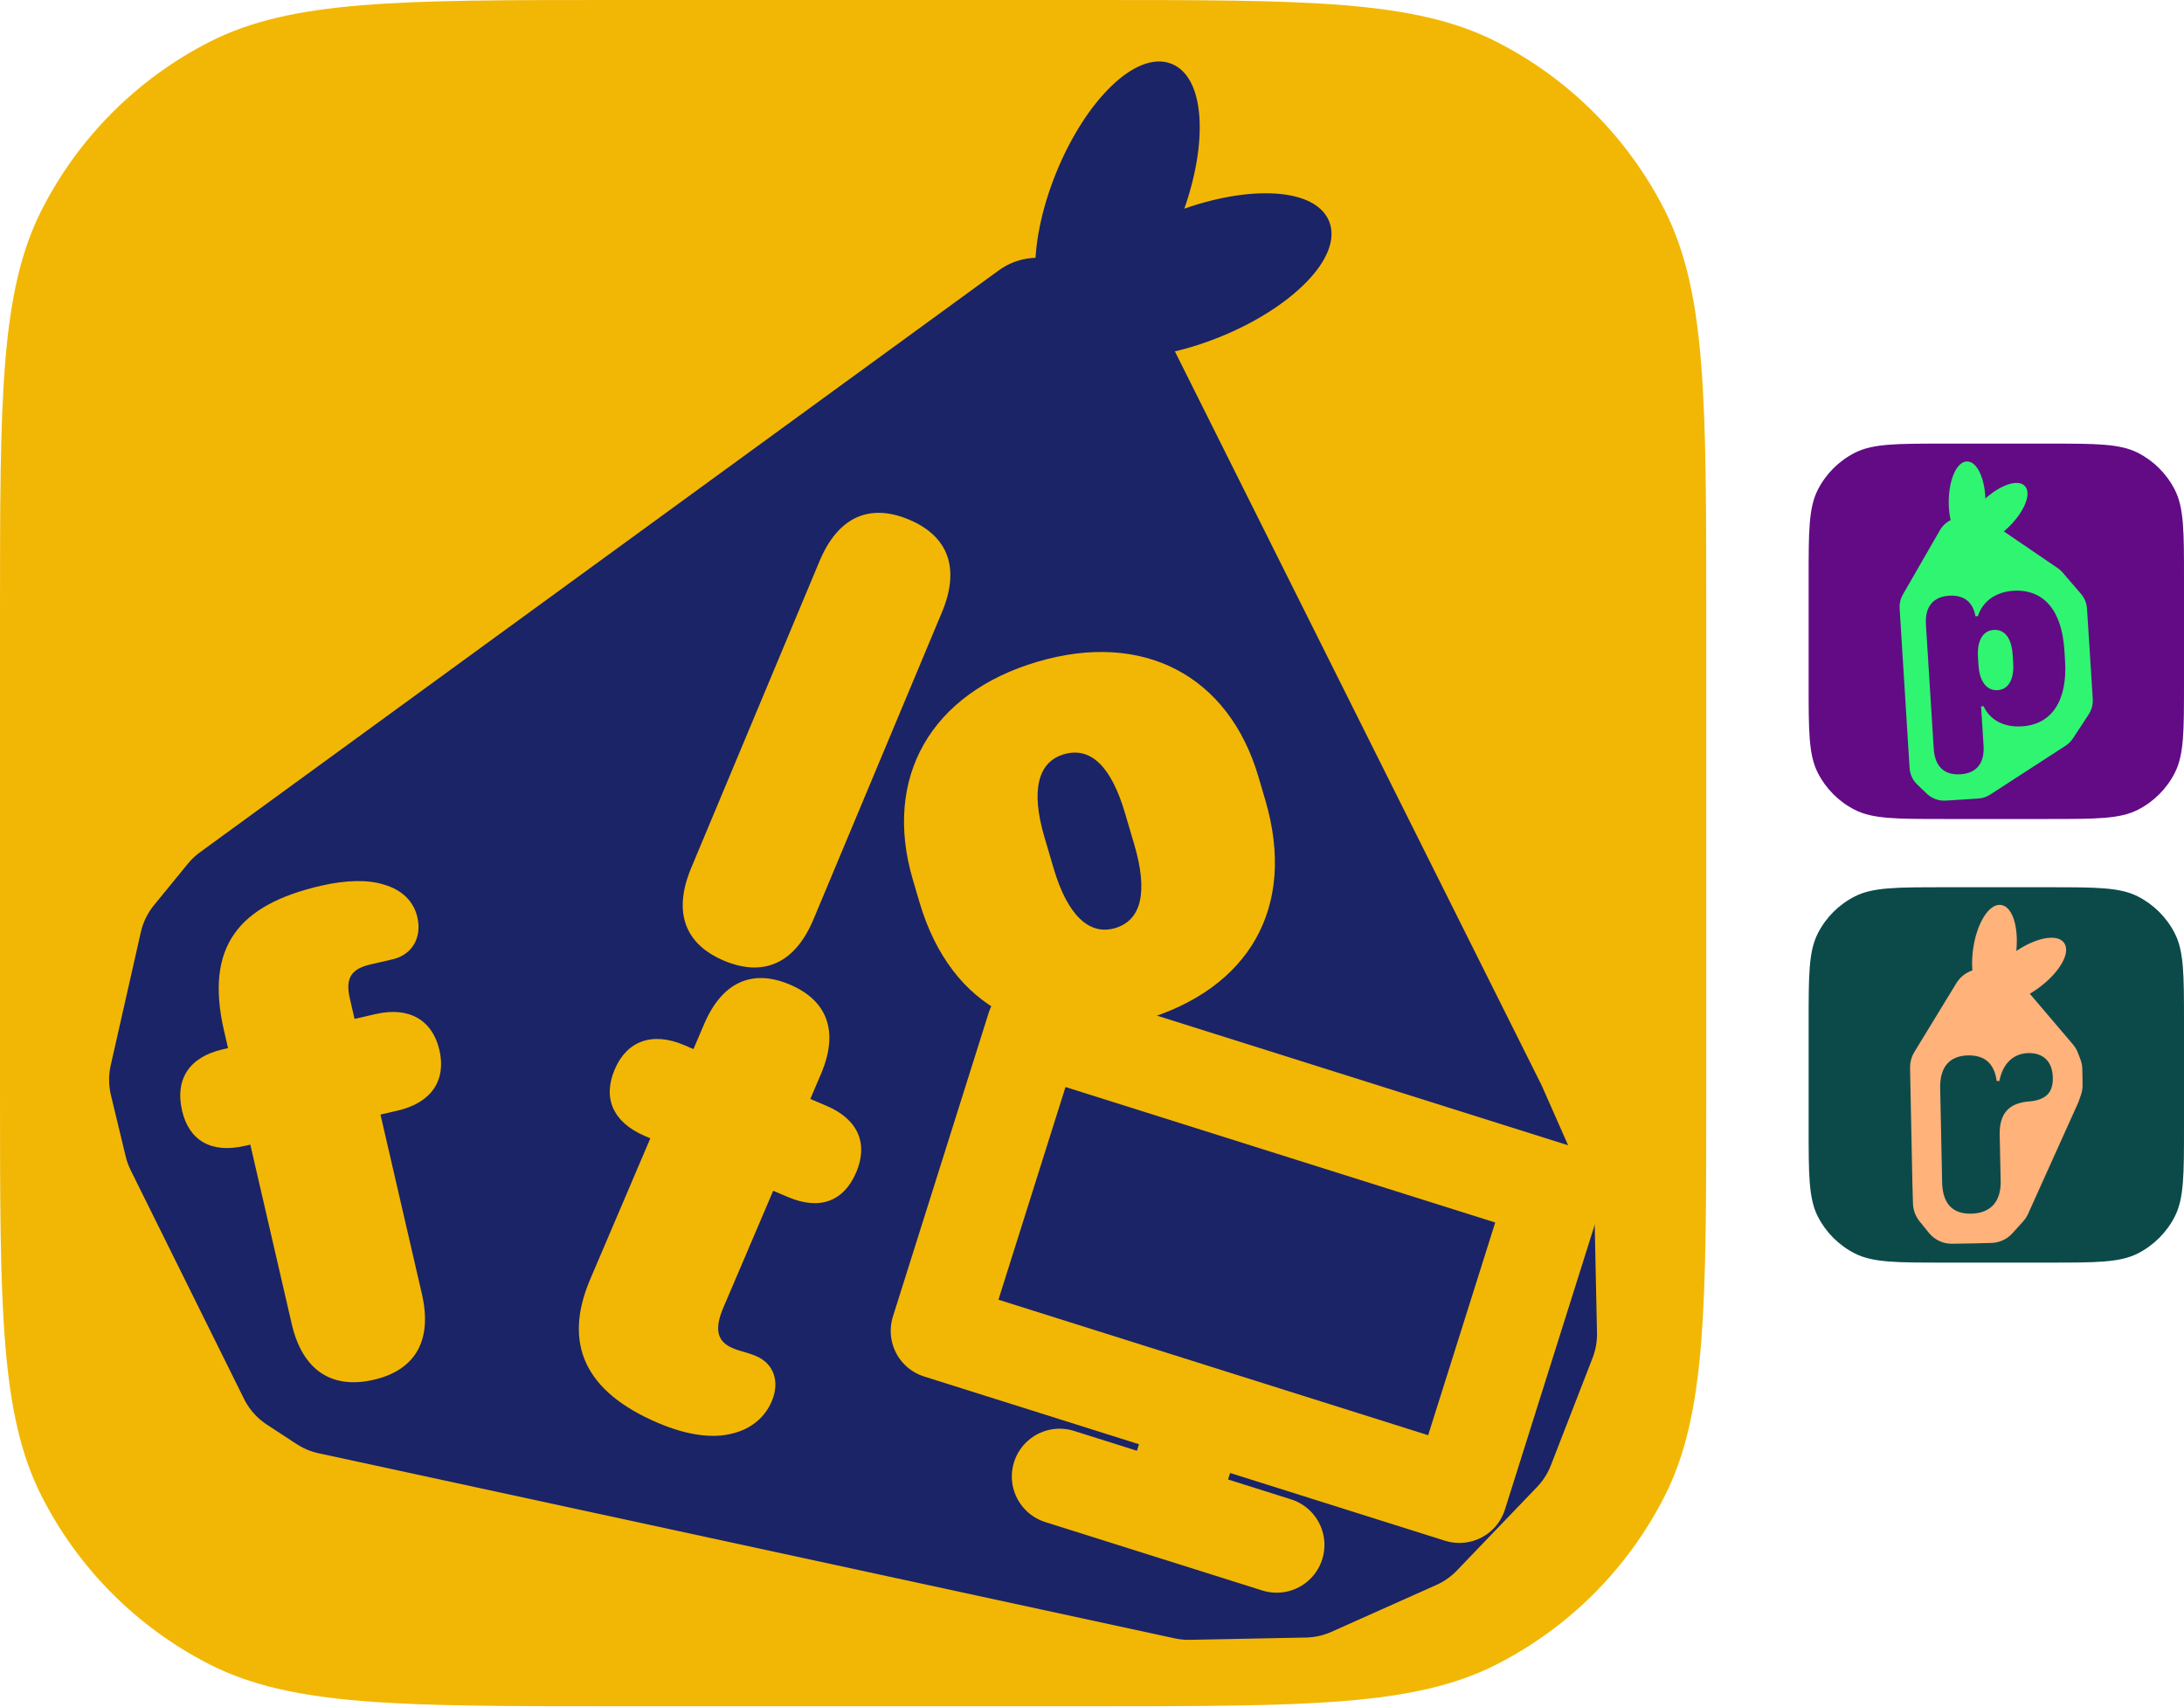
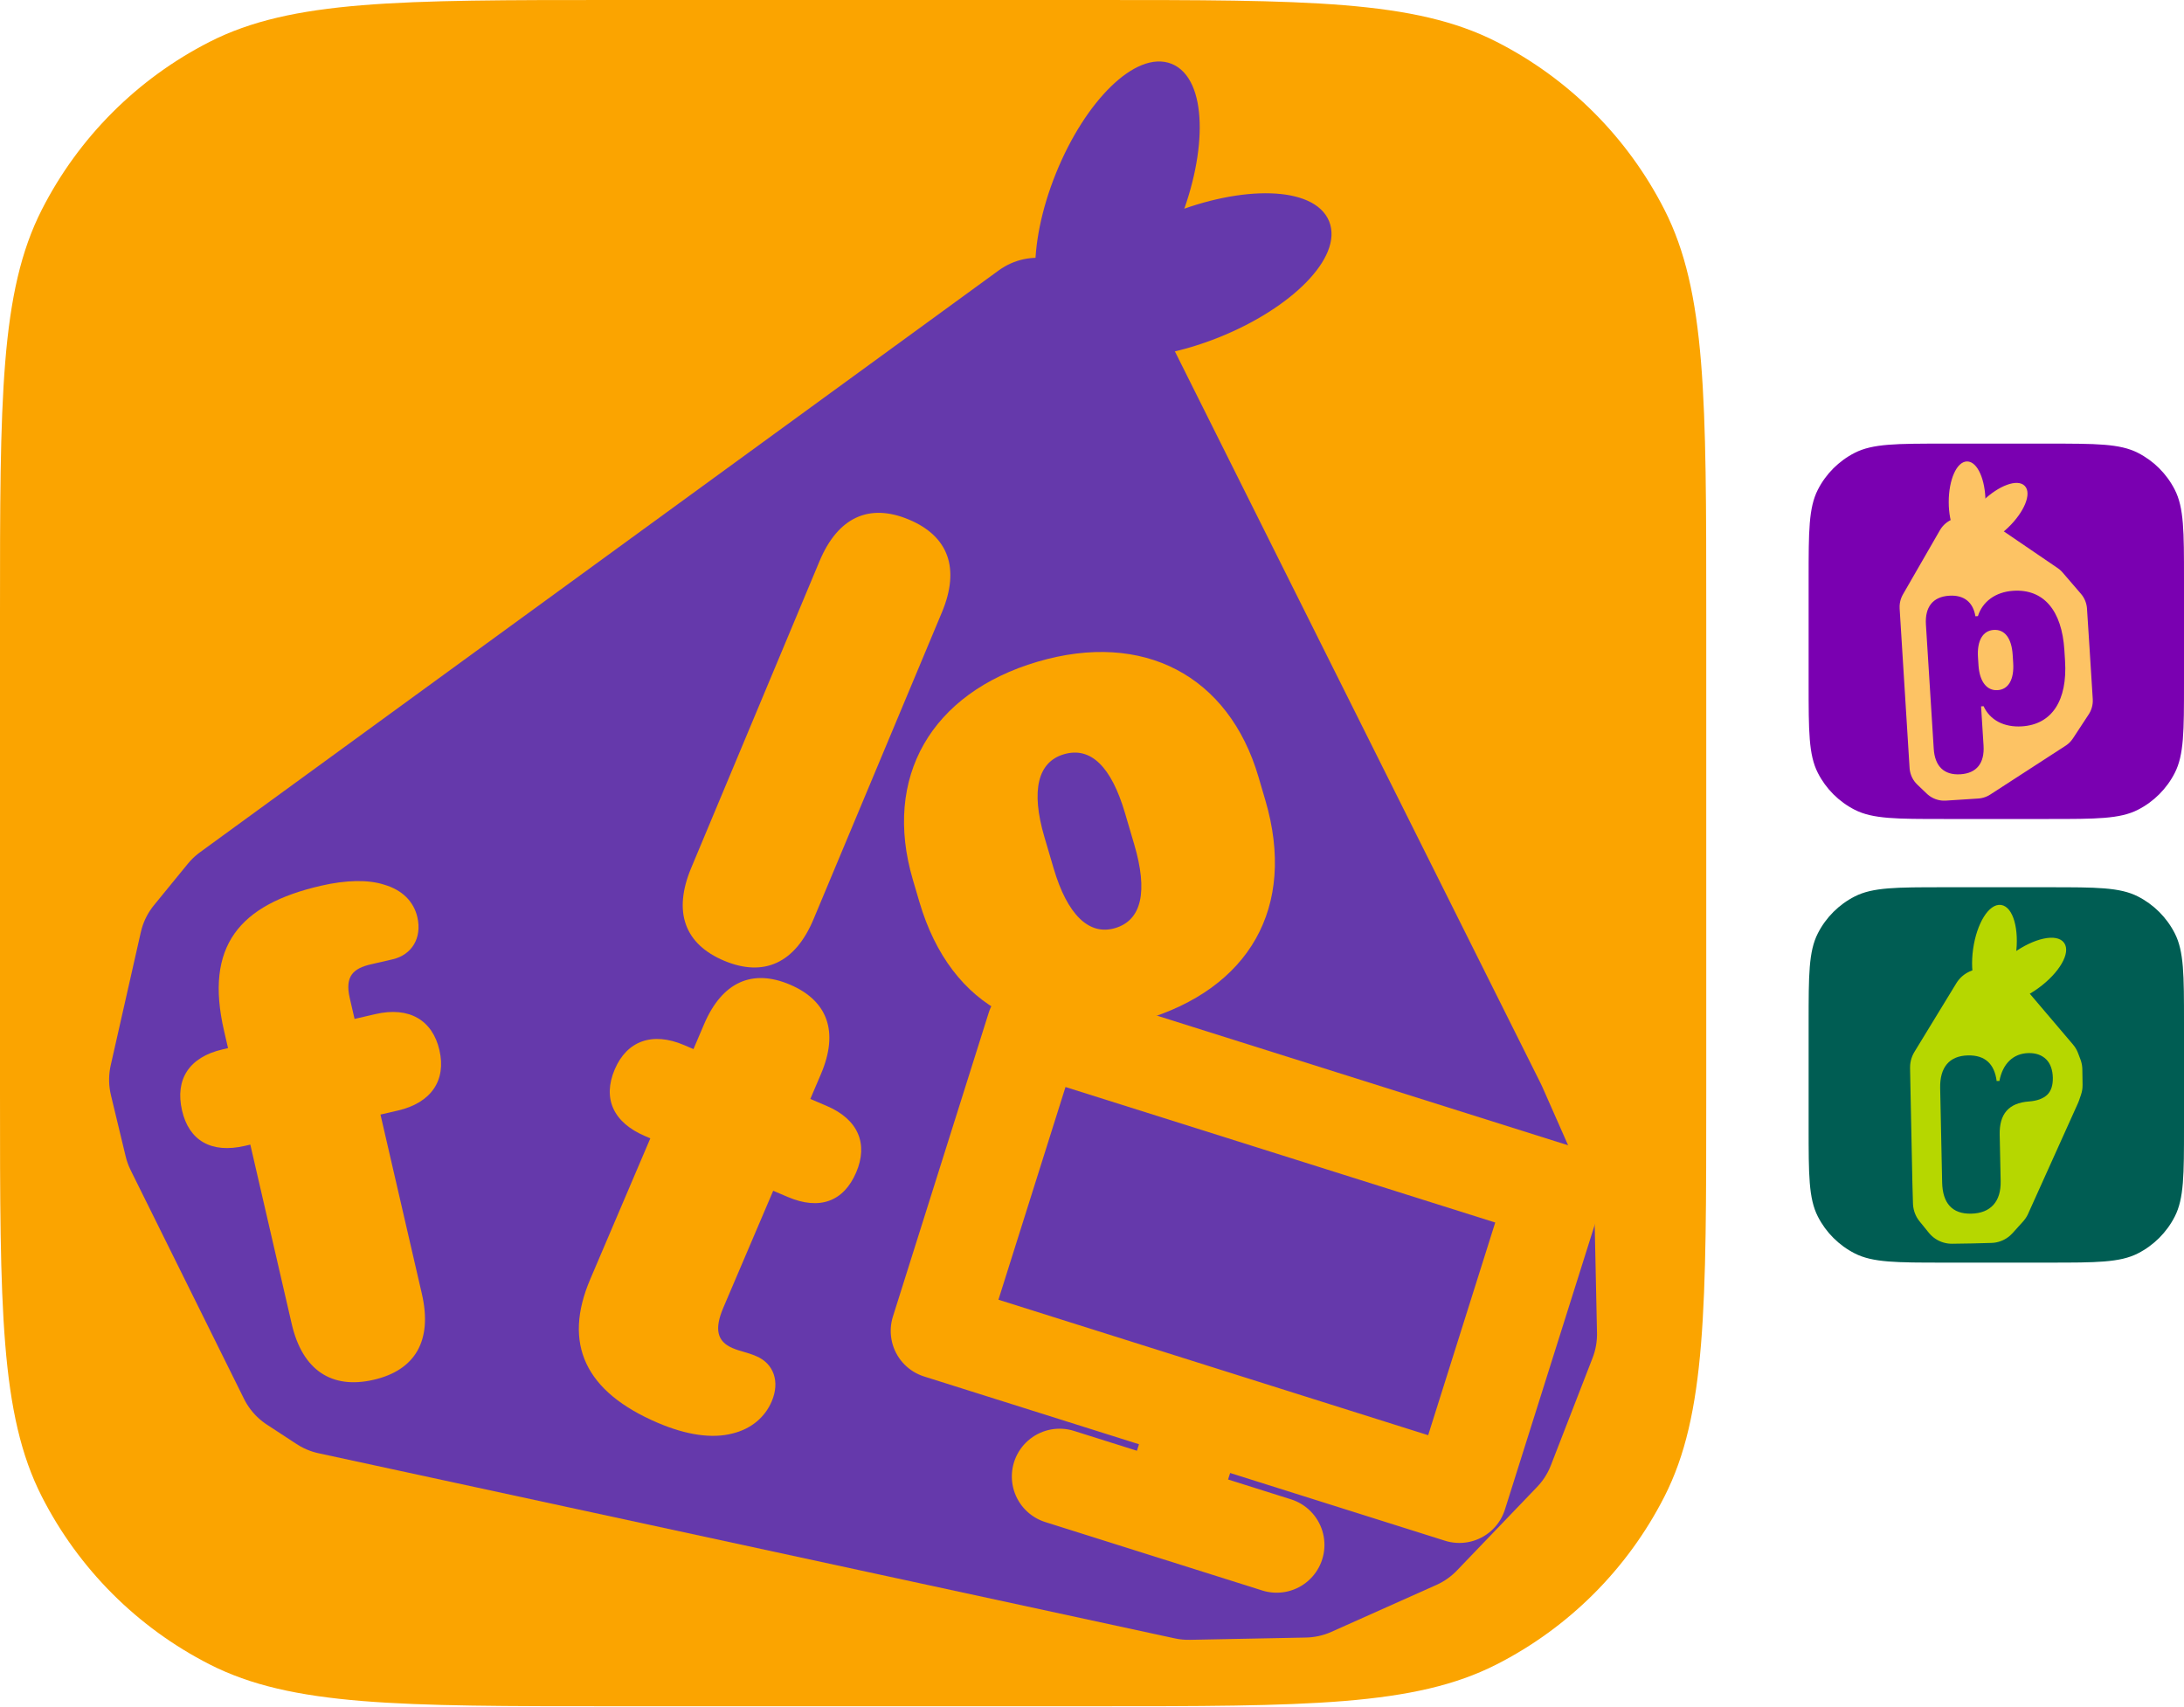
<svg xmlns="http://www.w3.org/2000/svg" viewBox="0 0 256 200" width="256" height="200">
-   <path d="M327.68 0c64.518 0 96.777 0 121.42 12.556a115.2 115.2 0 0 1 50.344 50.344c12.556 24.643 12.556 56.902 12.556 121.42L512 327.68c0 64.518 0 96.777 -12.556 121.42a115.2 115.2 0 0 1 -50.344 50.344c-24.643 12.556 -56.902 12.556 -121.42 12.556L184.32 512c-64.518 0 -96.777 0 -121.42 -12.556a115.2 115.2 0 0 1 -50.344 -50.344c-12.556 -24.643 -12.556 -56.902 -12.556 -121.42L0 184.32c0 -64.518 0 -96.777 12.556 -121.42a115.2 115.2 0 0 1 50.344 -50.344c24.643 -12.556 56.902 -12.556 121.42 -12.556Z" transform="scale(0.390625)" fill="#F2B705" />
+   <path d="M327.68 0c64.518 0 96.777 0 121.42 12.556a115.2 115.2 0 0 1 50.344 50.344c12.556 24.643 12.556 56.902 12.556 121.42L512 327.68c0 64.518 0 96.777 -12.556 121.42a115.2 115.2 0 0 1 -50.344 50.344c-24.643 12.556 -56.902 12.556 -121.42 12.556L184.32 512c-64.518 0 -96.777 0 -121.42 -12.556a115.2 115.2 0 0 1 -50.344 -50.344c-12.556 -24.643 -12.556 -56.902 -12.556 -121.42L0 184.32c0 -64.518 0 -96.777 12.556 -121.42a115.2 115.2 0 0 1 50.344 -50.344c24.643 -12.556 56.902 -12.556 121.42 -12.556Z" transform="scale(0.390625)" fill="#fba400" />
  <g transform="translate(8.9 -22.2) scale(1.095) rotate(10 100 110)">
-     <g opacity="1" fill="#1B2466" stroke="#1B2466">
+     <g opacity="1" fill="#6539ab" stroke="#6539ab">
      <path d="M16.4 151.0 L17.1 136.4 L19.9 131.4 L93.3 55.2 L99.3 55.2 L154.9 130.2 L161.8 140.5 L164.2 152.6 L161.8 164.7 L154.9 175.0 L144.7 181.9 L132.5 184.3 L38.8 180.7 L35.3 179.2 L19.1 157.2 Z" stroke-width="14" stroke-linejoin="round" />
      <ellipse cx="96.3" cy="40.2" rx="6.6" ry="15.0" transform="rotate(12 96.3 55.2)" />
      <ellipse cx="96.3" cy="40.2" rx="6.6" ry="15.0" transform="rotate(58 96.3 55.2)" />
      <ellipse cx="96.3" cy="55.2" rx="9.0" ry="7.0" />
    </g>
-     <path d="M-24 -16 L24 -16 L24 12 L-24 12 Z M0 12 L0 21 M-10 21 L10 21" transform="translate(132.5 152.6) rotate(7.5) scale(1.218)" fill="none" stroke="#F2B705" stroke-width="8.4" stroke-linejoin="round" stroke-linecap="round" />
-     <g fill="#F2B705">
+     <path d="M-24 -16 L24 -16 L24 12 L-24 12 Z M0 12 L0 21 M-10 21 L10 21" transform="translate(132.5 152.6) rotate(7.5) scale(1.218)" fill="none" stroke="#fba400" stroke-width="8.4" stroke-linejoin="round" stroke-linecap="round" />
+     <g fill="#fba400">
      <path d="M6 11.1V-8.6H7.9C11.6 -8.6 13.7 -10.6 13.7 -13.9C13.7 -17.2 11.6 -19.2 7.9 -19.2H5.6V-21.5C5.6 -23.9 6.7 -24.5 8.6 -24.5C9.4 -24.5 10.2 -24.5 11 -24.5C13.1 -24.5 14.6 -26 14.6 -28.3C14.6 -30 13.7 -31.5 11.9 -32.5C10.4 -33.4 8.1 -33.9 5.3 -33.9C-3.7 -33.9 -8.3 -30.4 -8.3 -21.1V-19.2H-8.9C-12.6 -19.2 -14.6 -17.2 -14.6 -13.8C-14.6 -10.5 -12.6 -8.6 -8.9 -8.6H-8.3V11.1C-8.3 16.2 -5.7 18.9 -1.1 18.9C3.5 18.9 6 16.2 6 11.1Z" transform="translate(36.6 161.1) rotate(-23.0)" />
      <path d="M-8.3 8.3C-8.3 15.8 -4.1 19.6 4.4 19.6C7.7 19.6 10.4 18.9 12.2 17.5C13.8 16.3 14.7 14.6 14.7 12.7C14.7 10.4 13.3 8.9 11.3 8.9C10.1 8.9 9.6 9.1 8.6 9.1C6.8 9.1 6 8 6 5.5V-8.1H7.7C11.4 -8.1 13.4 -10 13.4 -13.4C13.4 -16.7 11.4 -18.7 7.7 -18.7H5.8V-21.6C5.8 -26.5 3.4 -29.1 -1 -29.1C-5.4 -29.1 -7.8 -26.5 -7.8 -21.6V-18.7H-8.9C-12.6 -18.7 -14.7 -16.7 -14.7 -13.4C-14.7 -10 -12.6 -8.1 -8.9 -8.1H-8.3Z" transform="translate(73.9 158.1) rotate(13.1)" />
      <path d="M0 18.9C4.6 18.9 7.1 16.2 7.1 11.1V-24.5C7.1 -29.6 4.6 -32.3 0 -32.3C-4.6 -32.3 -7.1 -29.6 -7.1 -24.5V11.1C-7.1 16.2 -4.6 18.9 0 18.9Z" transform="translate(76.3 109.8) rotate(12.7)" />
      <path d="M0.1 -20.4C-11.8 -20.4 -19.3 -13.2 -19.3 -1.8V0.7C-19.3 12.7 -11.8 19.6 0.1 19.6C11.9 19.6 19.3 12.7 19.3 0.7V-1.9C19.3 -13.2 11.9 -20.4 0.1 -20.4ZM0 -10.1C3 -10.1 4.5 -7.4 4.5 -2.2V1.3C4.5 6.5 3 9.3 0 9.3C-2.9 9.3 -4.5 6.5 -4.5 1.3V-2.2C-4.5 -7.4 -2.9 -10.1 0 -10.1Z" transform="translate(108.6 109.2) rotate(-26.4)" />
    </g>
  </g>
  <svg x="212" y="52.0" width="44" height="44" viewBox="0 0 200 200">
-     <path d="M327.68 0c64.518 0 96.777 0 121.42 12.556a115.2 115.2 0 0 1 50.344 50.344c12.556 24.643 12.556 56.902 12.556 121.42L512 327.68c0 64.518 0 96.777 -12.556 121.42a115.2 115.2 0 0 1 -50.344 50.344c-24.643 12.556 -56.902 12.556 -121.42 12.556L184.32 512c-64.518 0 -96.777 0 -121.42 -12.556a115.2 115.2 0 0 1 -50.344 -50.344c-12.556 -24.643 -12.556 -56.902 -12.556 -121.42L0 184.32c0 -64.518 0 -96.777 12.556 -121.42a115.2 115.2 0 0 1 50.344 -50.344c24.643 -12.556 56.902 -12.556 121.42 -12.556Z" transform="scale(0.390625)" fill="#620B85" />
+     <path d="M327.68 0c64.518 0 96.777 0 121.42 12.556a115.2 115.2 0 0 1 50.344 50.344c12.556 24.643 12.556 56.902 12.556 121.42L512 327.68c0 64.518 0 96.777 -12.556 121.42a115.2 115.2 0 0 1 -50.344 50.344c-24.643 12.556 -56.902 12.556 -121.42 12.556L184.32 512c-64.518 0 -96.777 0 -121.42 -12.556a115.2 115.2 0 0 1 -50.344 -50.344c-12.556 -24.643 -12.556 -56.902 -12.556 -121.42L0 184.32c0 -64.518 0 -96.777 12.556 -121.42a115.2 115.2 0 0 1 50.344 -50.344c24.643 -12.556 56.902 -12.556 121.42 -12.556Z" transform="scale(0.390625)" fill="#7a00b1" />
    <g transform="translate(2.2 1.2) scale(0.960) rotate(-12 100 110)">
-       <g opacity="1" fill="#30F570" stroke="#30F570">
+       <g opacity="1" fill="#fdc364" stroke="#fdc364">
        <path d="M54.3 169.7 L67.3 82.0 L94.8 51.4 L100.8 51.4 L133.8 85.9 L141.3 99.6 L138.1 121.5 L134.0 149.3 L122.7 160.5 L76.2 178.3 L67.3 177.0 L58.4 175.7 Z" stroke-width="28" stroke-linejoin="round" />
        <ellipse cx="97.8" cy="29.4" rx="9.7" ry="22.0" transform="rotate(12 97.8 51.4)" />
        <ellipse cx="97.8" cy="29.4" rx="9.7" ry="22.0" transform="rotate(58 97.8 51.4)" />
        <ellipse cx="97.8" cy="51.4" rx="16.0" ry="14.0" />
      </g>
-       <path d="M-10.2 46V24.2H-8.8C-5.8 32.1 1.8 36.7 11.7 36.7C28.4 36.7 37.9 24 37.9 1.9V-4.1C37.9 -26.2 28.5 -38.7 11.7 -38.7C1.7 -38.7 -5.8 -33.7 -8.8 -25.9H-10.2C-11 -33.9 -15.9 -38.2 -24 -38.2C-33.1 -38.2 -37.9 -32.8 -37.9 -23V46C-37.9 55.8 -33.1 61.1 -24 61.1C-15 61.1 -10.2 55.8 -10.2 46ZM-10.2 1.3V-3.2C-10.2 -12.5 -6.5 -17.7 -0.5 -17.7C5.6 -17.7 9.1 -12.5 9.1 -3.2V1.3C9.1 10.4 5.6 15.8 -0.5 15.8C-6.5 15.8 -10.2 10.4 -10.2 1.3Z" transform="translate(100 120) rotate(8.4)" fill="#620B85" />
+       <path d="M-10.2 46V24.2H-8.8C-5.8 32.1 1.8 36.7 11.7 36.7C28.4 36.7 37.9 24 37.9 1.9V-4.1C37.9 -26.2 28.5 -38.7 11.7 -38.7C1.7 -38.7 -5.8 -33.7 -8.8 -25.9H-10.2C-11 -33.9 -15.9 -38.2 -24 -38.2C-33.1 -38.2 -37.9 -32.8 -37.9 -23V46C-37.9 55.8 -33.1 61.1 -24 61.1C-15 61.1 -10.2 55.8 -10.2 46ZM-10.2 1.3V-3.2C-10.2 -12.5 -6.5 -17.7 -0.5 -17.7C5.6 -17.7 9.1 -12.5 9.1 -3.2V1.3C9.1 10.4 5.6 15.8 -0.5 15.8C-6.5 15.8 -10.2 10.4 -10.2 1.3Z" transform="translate(100 120) rotate(8.4)" fill="#7a00b1" />
    </g>
  </svg>
  <svg x="212" y="104.0" width="44" height="44" viewBox="0 0 200 200">
-     <path d="M327.68 0c64.518 0 96.777 0 121.42 12.556a115.2 115.2 0 0 1 50.344 50.344c12.556 24.643 12.556 56.902 12.556 121.42L512 327.68c0 64.518 0 96.777 -12.556 121.42a115.2 115.2 0 0 1 -50.344 50.344c-24.643 12.556 -56.902 12.556 -121.42 12.556L184.32 512c-64.518 0 -96.777 0 -121.42 -12.556a115.2 115.2 0 0 1 -50.344 -50.344c-12.556 -24.643 -12.556 -56.902 -12.556 -121.42L0 184.32c0 -64.518 0 -96.777 12.556 -121.42a115.2 115.2 0 0 1 50.344 -50.344c24.643 -12.556 56.902 -12.556 121.42 -12.556Z" transform="scale(0.390625)" fill="#0C4A4A" />
+     <path d="M327.68 0c64.518 0 96.777 0 121.42 12.556a115.2 115.2 0 0 1 50.344 50.344c12.556 24.643 12.556 56.902 12.556 121.42L512 327.68c0 64.518 0 96.777 -12.556 121.42a115.2 115.2 0 0 1 -50.344 50.344c-24.643 12.556 -56.902 12.556 -121.42 12.556L184.32 512c-64.518 0 -96.777 0 -121.42 -12.556a115.2 115.2 0 0 1 -50.344 -50.344c-12.556 -24.643 -12.556 -56.902 -12.556 -121.42L0 184.32c0 -64.518 0 -96.777 12.556 -121.42a115.2 115.2 0 0 1 50.344 -50.344c24.643 -12.556 56.902 -12.556 121.42 -12.556Z" transform="scale(0.390625)" fill="#005d53" />
    <g transform="translate(-12.7 -2.8) scale(1.126) rotate(-4 100 110)">
-       <g opacity="1" fill="#FFB27A" stroke="#FFB27A">
+       <g opacity="1" fill="#b6d700" stroke="#b6d700">
        <path d="M71.8 149.9 L72.2 140.2 L74.4 95.7 L74.9 85.9 L97.0 54.8 L103.0 54.8 L127.3 87.8 L128.2 90.8 L128.0 94.5 L127.8 98.1 L126.7 100.7 L99.5 151.3 L94.1 156.5 L85.0 156.1 L75.8 155.6 Z" stroke-width="28" stroke-linejoin="round" />
        <ellipse cx="100.0" cy="32.8" rx="9.7" ry="22.0" transform="rotate(12 100.0 54.8)" />
        <ellipse cx="100.0" cy="32.8" rx="9.7" ry="22.0" transform="rotate(58 100.0 54.8)" />
        <ellipse cx="100.0" cy="54.8" rx="16.0" ry="14.0" />
      </g>
-       <path d="M1 21.6V-0.4C1 -10.1 5.5 -15.3 15.1 -15.8C19 -16 21.9 -17 23.9 -18.8C25.8 -20.6 26.7 -23.3 26.7 -26.8C26.7 -30.5 25.7 -33.5 23.8 -35.5C21.8 -37.6 19 -38.7 15.4 -38.7C8.2 -38.7 3.1 -33.9 1.4 -25.8H0.1C-0.8 -34 -5.2 -38.2 -13.2 -38.2C-22.1 -38.2 -26.7 -32.8 -26.7 -23V21.6C-26.7 31.3 -22.4 36.7 -13.3 36.7C-4.1 36.7 1 31.3 1 21.6Z" transform="translate(100 120) rotate(2.8)" fill="#0C4A4A" />
+       <path d="M1 21.6V-0.4C1 -10.1 5.5 -15.3 15.1 -15.8C19 -16 21.9 -17 23.9 -18.8C25.8 -20.6 26.7 -23.3 26.7 -26.8C26.7 -30.5 25.7 -33.5 23.8 -35.5C21.8 -37.6 19 -38.7 15.4 -38.7C8.2 -38.7 3.1 -33.9 1.4 -25.8H0.1C-0.8 -34 -5.2 -38.2 -13.2 -38.2C-22.1 -38.2 -26.7 -32.8 -26.7 -23V21.6C-26.7 31.3 -22.4 36.7 -13.3 36.7C-4.1 36.7 1 31.3 1 21.6Z" transform="translate(100 120) rotate(2.8)" fill="#005d53" />
    </g>
  </svg>
</svg>
